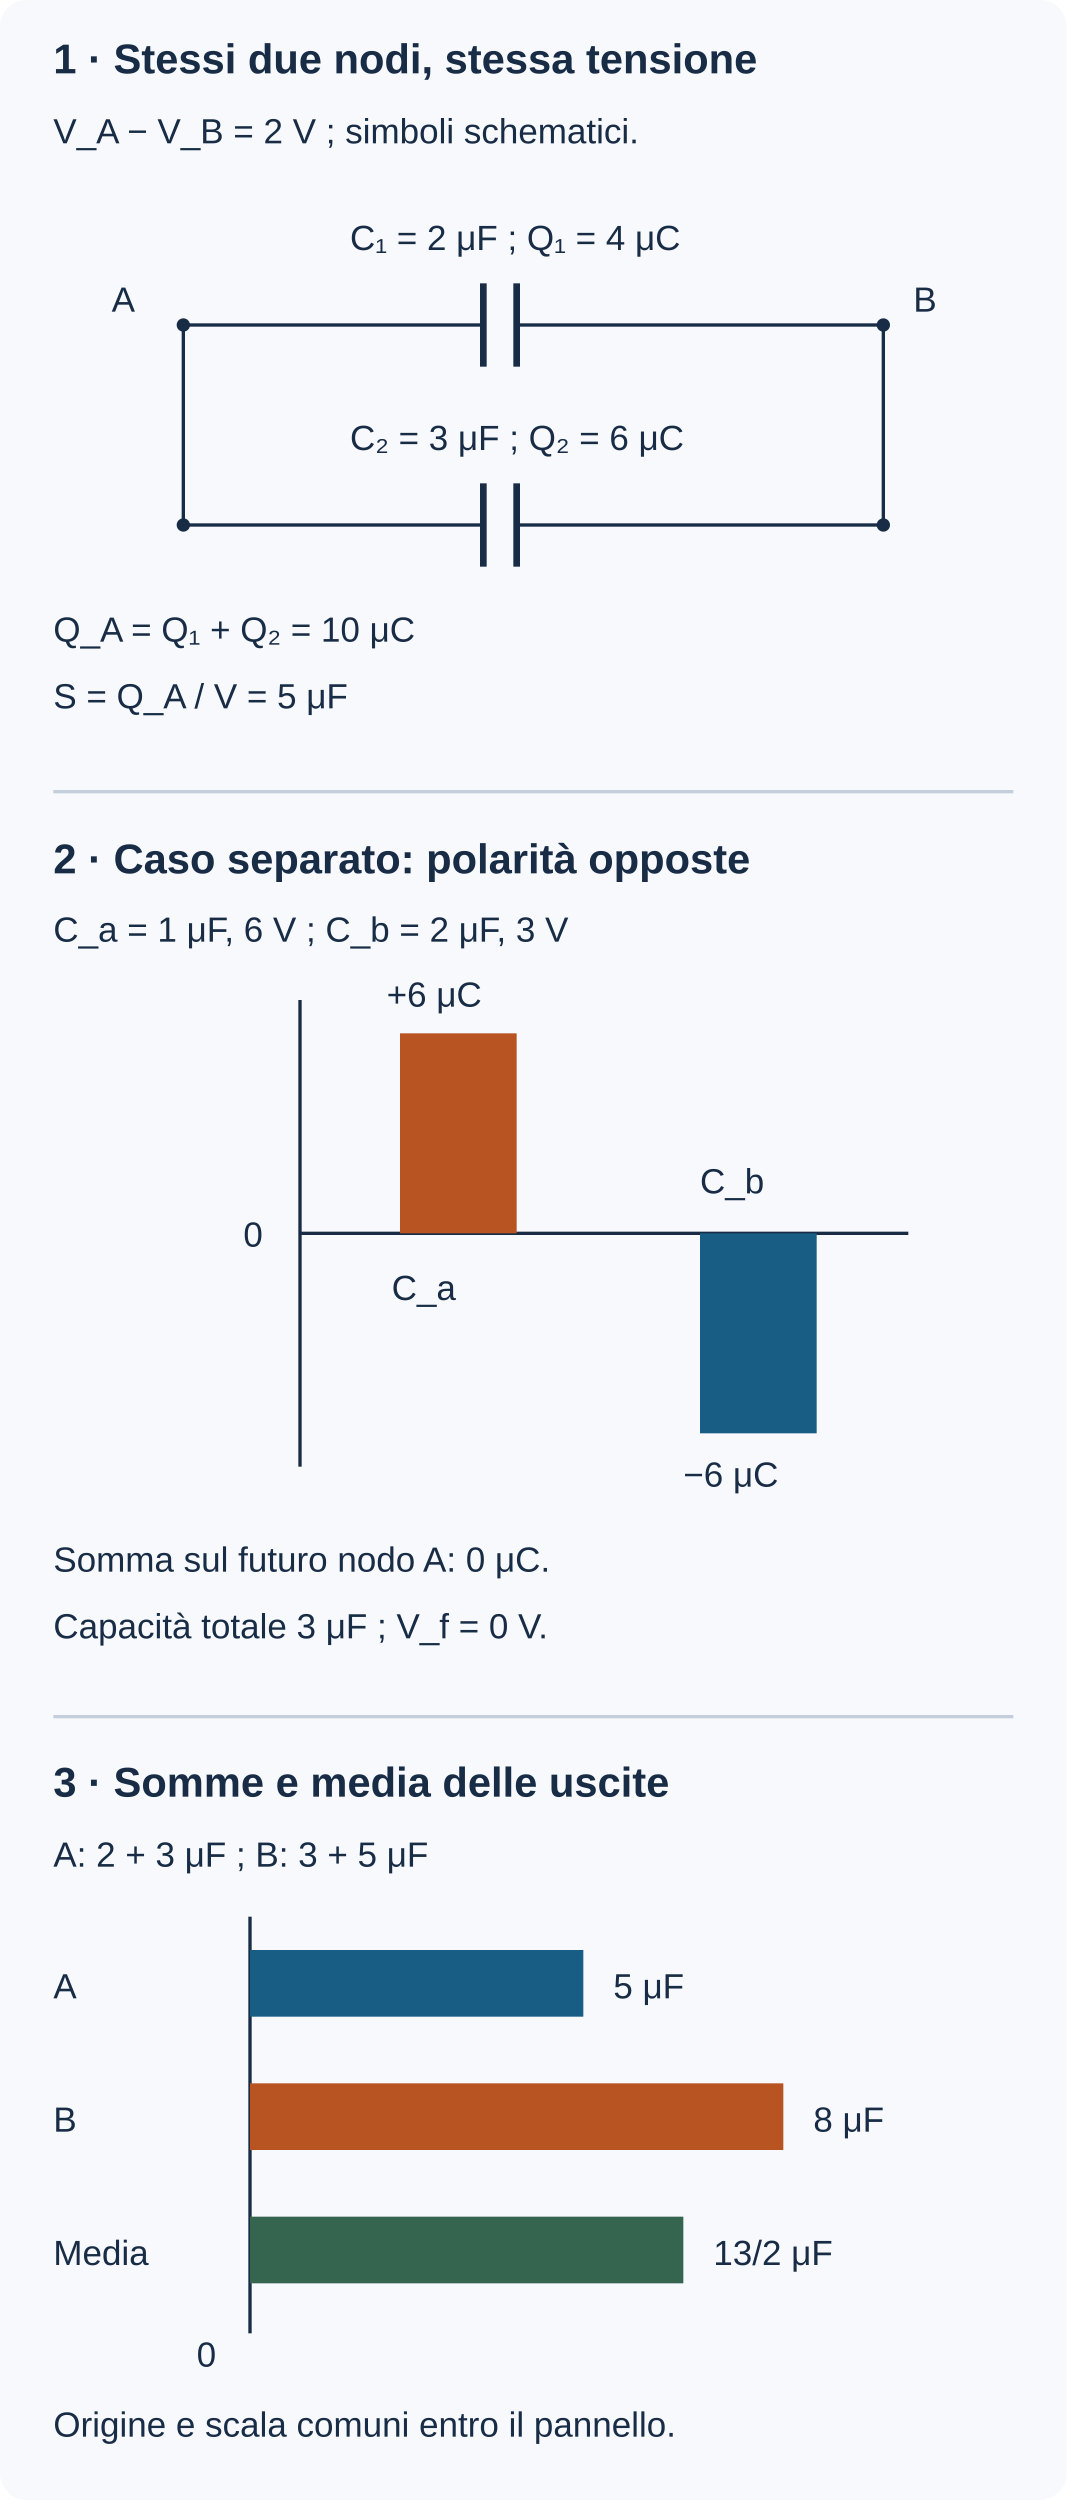
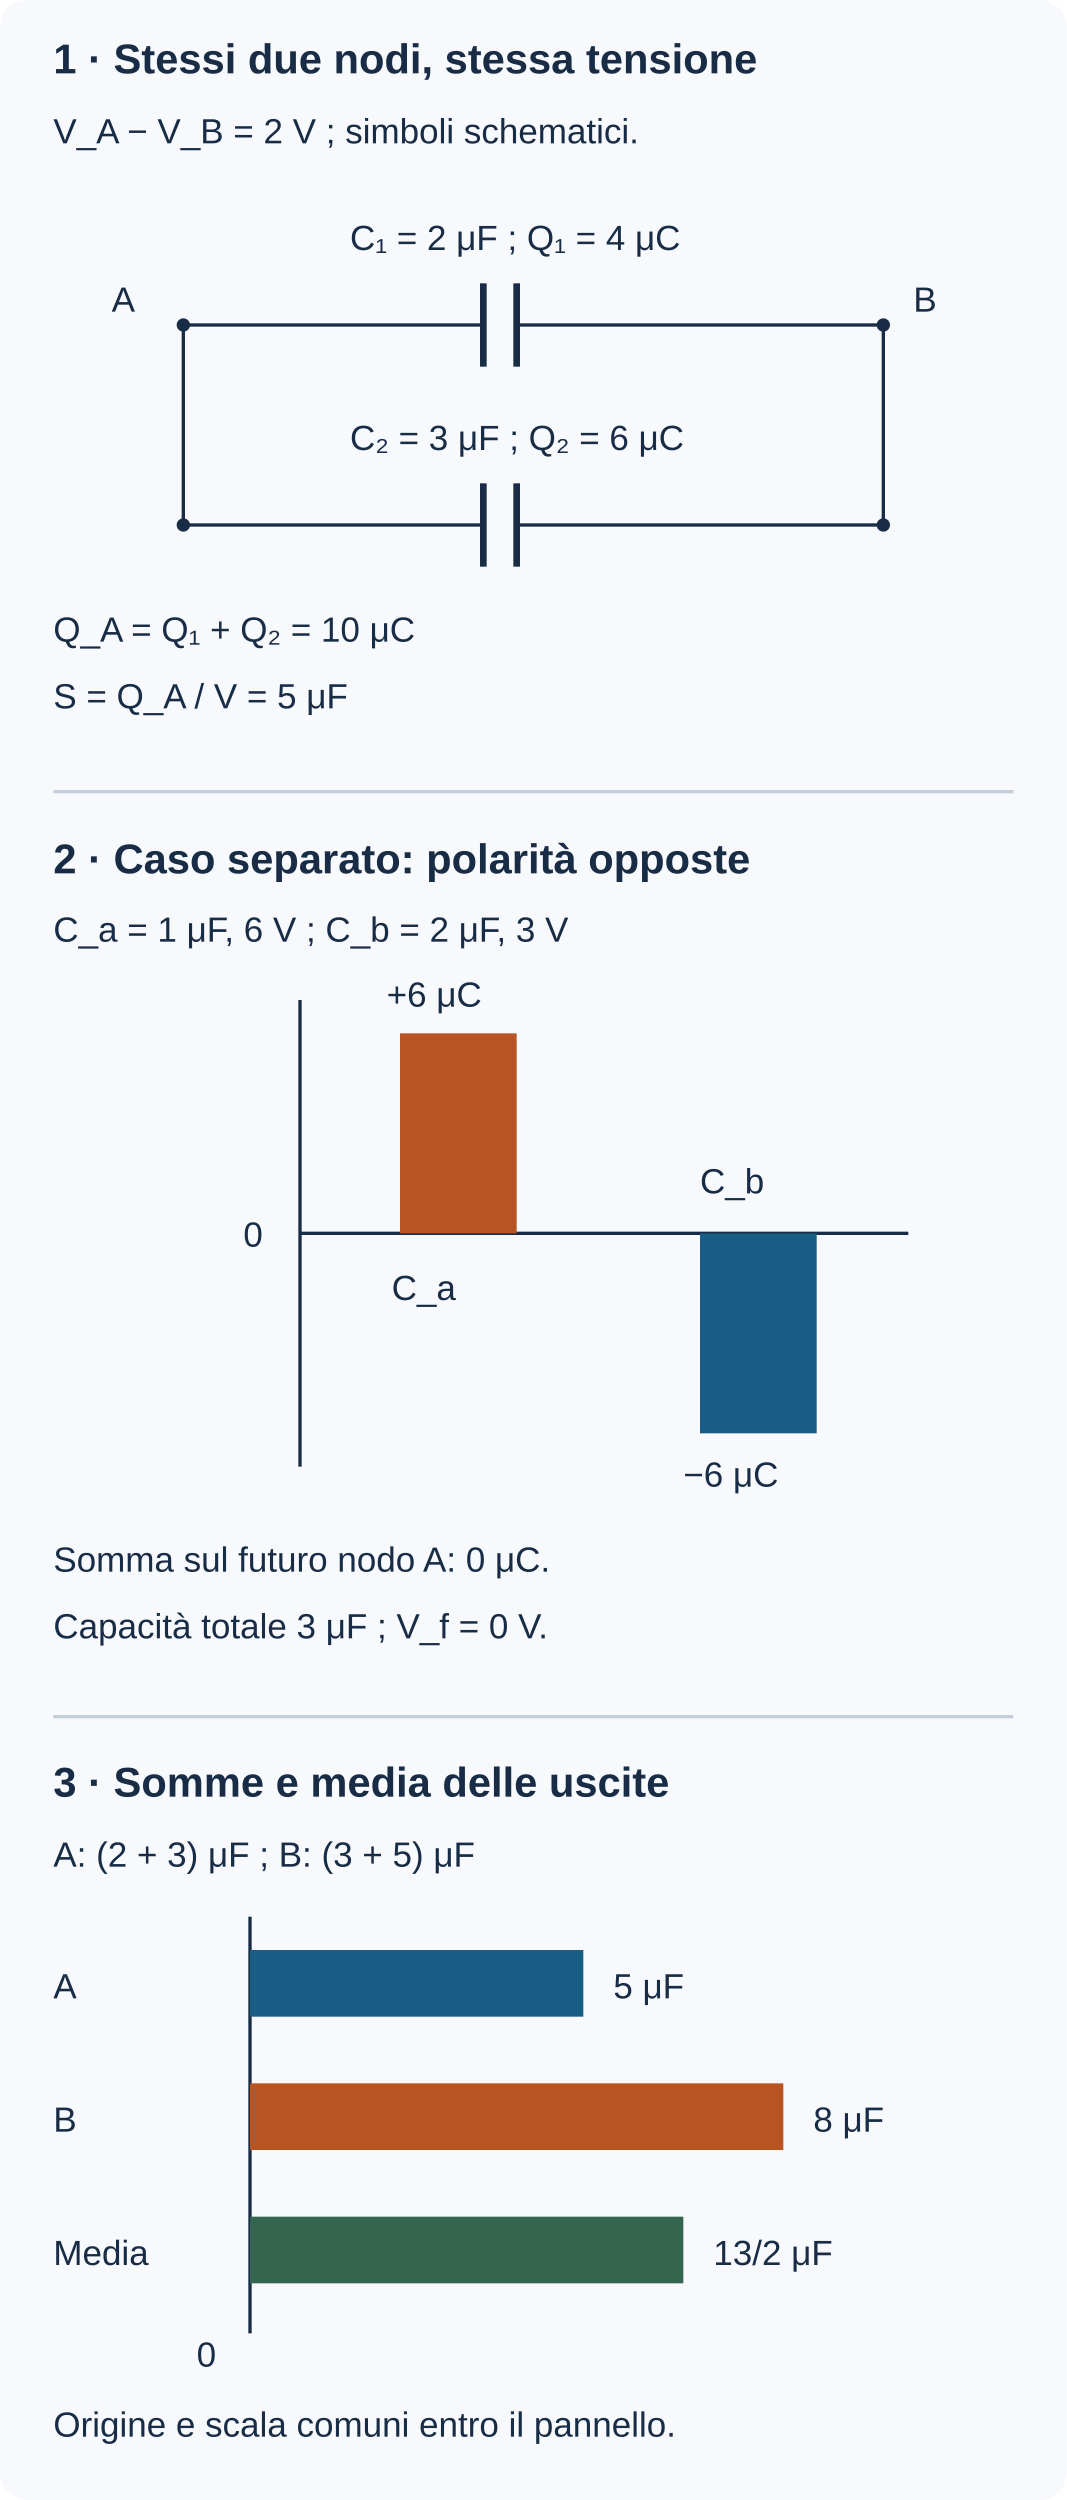
<svg xmlns="http://www.w3.org/2000/svg" width="640" height="1500" viewBox="0 0 640 1500" role="img" aria-labelledby="title desc">
  <rect width="640" height="1500" rx="16" fill="#f7f9fc" />
  <text x="32" y="44" font-family="Arial,sans-serif" font-size="25" fill="#182c46" font-weight="700">1 · Stessi due nodi, stessa tensione</text>
  <text x="32" y="86" font-family="Arial,sans-serif" font-size="21" fill="#182c46">V_A − V_B = 2 V ; simboli schematici.</text>
  <path d="M110 195V315M530 195V315" fill="none" stroke="#182c46" stroke-width="2" />
  <path d="M110 195H290M310 195H530" fill="none" stroke="#182c46" stroke-width="2" />
  <path d="M290 170V220M310 170V220" fill="none" stroke="#182c46" stroke-width="4" />
  <circle cx="110" cy="195" r="4" fill="#182c46" />
  <circle cx="530" cy="195" r="4" fill="#182c46" />
  <path d="M110 315H290M310 315H530" fill="none" stroke="#182c46" stroke-width="2" />
  <path d="M290 290V340M310 290V340" fill="none" stroke="#182c46" stroke-width="4" />
  <circle cx="110" cy="315" r="4" fill="#182c46" />
  <circle cx="530" cy="315" r="4" fill="#182c46" />
  <text x="67" y="187" font-family="Arial,sans-serif" font-size="21" fill="#182c46">A</text>
  <text x="548" y="187" font-family="Arial,sans-serif" font-size="21" fill="#182c46">B</text>
  <text x="210" y="150" font-family="Arial,sans-serif" font-size="21" fill="#182c46">C₁ = 2 μF ; Q₁ = 4 μC</text>
  <text x="210" y="270" font-family="Arial,sans-serif" font-size="21" fill="#182c46">C₂ = 3 μF ; Q₂ = 6 μC</text>
  <text x="32" y="385" font-family="Arial,sans-serif" font-size="21" fill="#182c46">Q_A = Q₁ + Q₂ = 10 μC</text>
  <text x="32" y="425" font-family="Arial,sans-serif" font-size="21" fill="#182c46">S = Q_A / V = 5 μF</text>
  <path d="M32 475H608" fill="none" stroke="#c4cfdb" stroke-width="2" />
  <text x="32" y="524" font-family="Arial,sans-serif" font-size="25" fill="#182c46" font-weight="700">2 · Caso separato: polarità opposte</text>
  <text x="32" y="565" font-family="Arial,sans-serif" font-size="21" fill="#182c46">C_a = 1 μF, 6 V ; C_b = 2 μF, 3 V</text>
  <path d="M180 600V880M180 740H545" fill="none" stroke="#182c46" stroke-width="2" />
  <rect x="240" y="620" width="70" height="120" fill="#b85322" />
  <rect x="420" y="740" width="70" height="120" fill="#185d83" />
  <text x="232" y="604" font-family="Arial,sans-serif" font-size="21" fill="#182c46">+6 μC</text>
  <text x="410" y="892" font-family="Arial,sans-serif" font-size="21" fill="#182c46">−6 μC</text>
  <text x="146" y="748" font-family="Arial,sans-serif" font-size="21" fill="#182c46">0</text>
  <text x="235" y="780" font-family="Arial,sans-serif" font-size="21" fill="#182c46">C_a</text>
  <text x="420" y="716" font-family="Arial,sans-serif" font-size="21" fill="#182c46">C_b</text>
  <text x="32" y="943" font-family="Arial,sans-serif" font-size="21" fill="#182c46">Somma sul futuro nodo A: 0 μC.</text>
  <text x="32" y="983" font-family="Arial,sans-serif" font-size="21" fill="#182c46">Capacità totale 3 μF ; V_f = 0 V.</text>
  <path d="M32 1030H608" fill="none" stroke="#c4cfdb" stroke-width="2" />
  <text x="32" y="1078" font-family="Arial,sans-serif" font-size="25" fill="#182c46" font-weight="700">3 · Somme e media delle uscite</text>
-   <text x="32" y="1120" font-family="Arial,sans-serif" font-size="21" fill="#182c46">A: 2 + 3 μF ; B: 3 + 5 μF</text>
+   <text x="32" y="1120" font-family="Arial,sans-serif" font-size="21" fill="#182c46">A: (2 + 3) μF ; B: (3 + 5) μF</text>
  <path d="M150 1150V1400" fill="none" stroke="#182c46" stroke-width="2" />
  <rect x="150" y="1170" width="200" height="40" fill="#185d83" />
  <text x="32" y="1199" font-family="Arial,sans-serif" font-size="21" fill="#182c46">A</text>
  <text x="368" y="1199" font-family="Arial,sans-serif" font-size="21" fill="#182c46">5 μF</text>
  <rect x="150" y="1250" width="320" height="40" fill="#b85322" />
  <text x="32" y="1279" font-family="Arial,sans-serif" font-size="21" fill="#182c46">B</text>
  <text x="488" y="1279" font-family="Arial,sans-serif" font-size="21" fill="#182c46">8 μF</text>
  <rect x="150" y="1330" width="260" height="40" fill="#35654e" />
  <text x="32" y="1359" font-family="Arial,sans-serif" font-size="21" fill="#182c46">Media</text>
  <text x="428" y="1359" font-family="Arial,sans-serif" font-size="21" fill="#182c46">13/2 μF</text>
  <text x="118" y="1420" font-family="Arial,sans-serif" font-size="21" fill="#182c46">0</text>
  <text x="32" y="1462" font-family="Arial,sans-serif" font-size="21" fill="#182c46">Origine e scala comuni entro il pannello.</text>
</svg>
